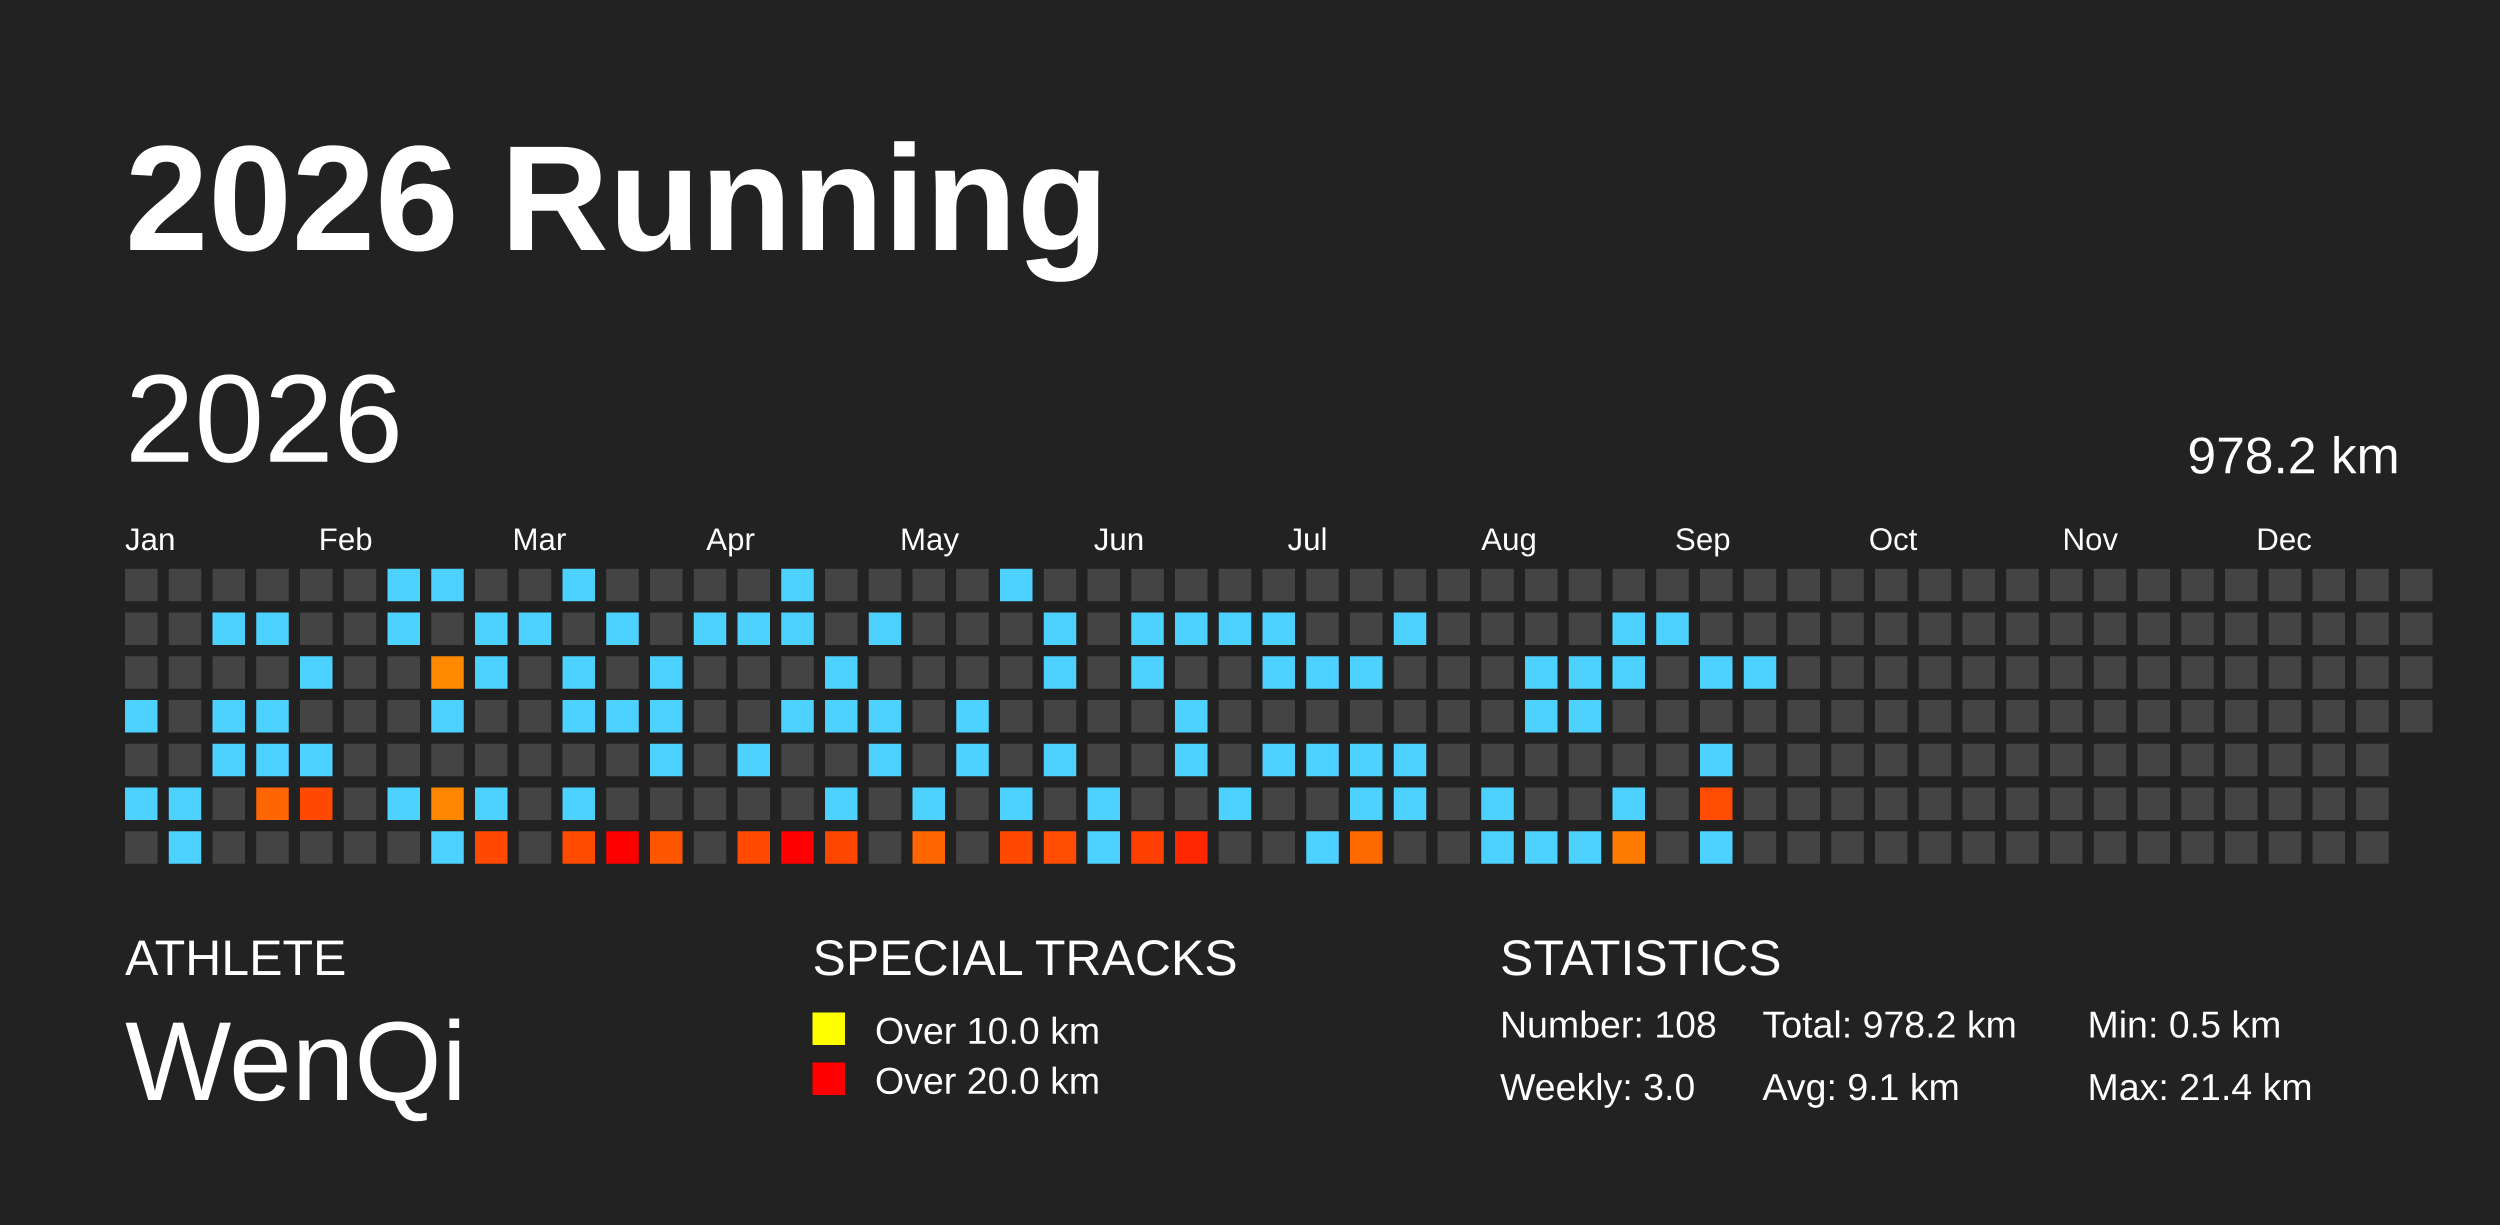
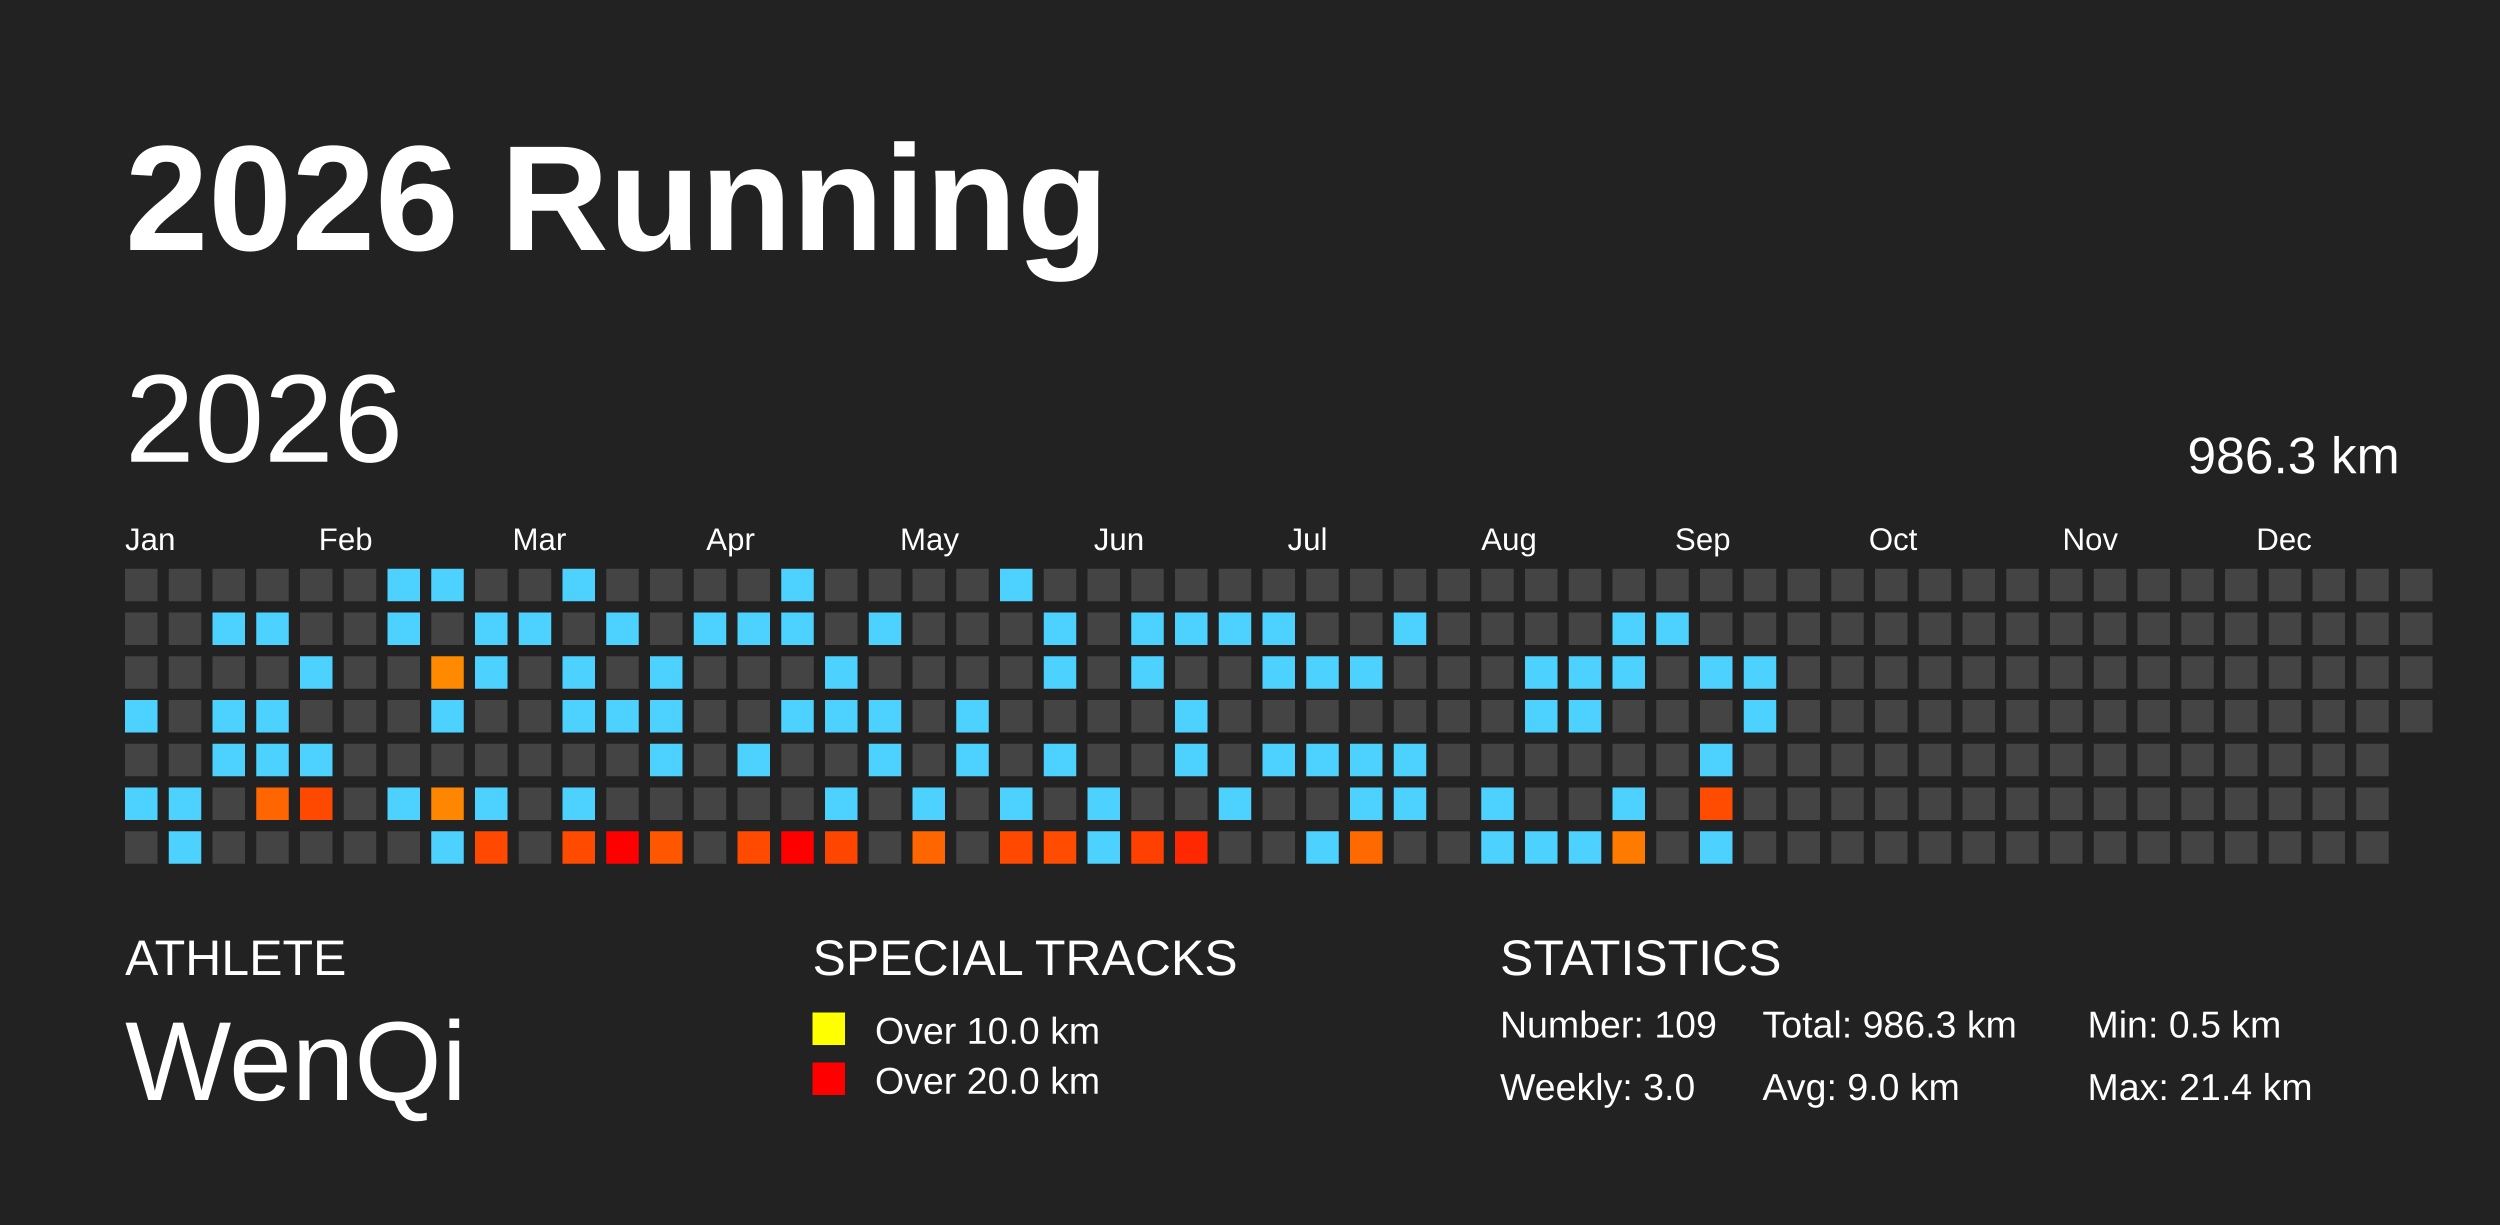
<svg xmlns="http://www.w3.org/2000/svg" baseProfile="full" height="98mm" version="1.1" viewBox="0,0,200,98" width="200mm">
  <defs />
  <rect fill="#222222" height="98" width="200" x="0" y="0" />
  <text fill="#FFFFFF" style="font-size:12px; font-family:Arial; font-weight:bold;" x="10" y="20">2026 Running</text>
  <text fill="#FFFFFF" style="font-size:4px; font-family:Arial" x="10" y="78">ATHLETE</text>
  <text fill="#FFFFFF" style="font-size:9px; font-family:Arial" x="10" y="88">WenQi</text>
  <text fill="#FFFFFF" style="font-size:4px; font-family:Arial" x="65" y="78">SPECIAL TRACKS</text>
  <rect fill="yellow" height="2.6" width="2.6" x="65" y="81" />
  <text fill="#FFFFFF" style="font-size:3px; font-family:Arial" x="70" y="83.5">Over 10.0 km</text>
  <rect fill="red" height="2.6" width="2.6" x="65" y="85" />
  <text fill="#FFFFFF" style="font-size:3px; font-family:Arial" x="70" y="87.5">Over 20.0 km</text>
  <text fill="#FFFFFF" style="font-size:4px; font-family:Arial" x="120" y="78">STATISTICS</text>
-   <text fill="#FFFFFF" style="font-size:3px; font-family:Arial" x="120" y="83">Number: 108</text>
+   <text fill="#FFFFFF" style="font-size:3px; font-family:Arial" x="120" y="83">Number: 109</text>
  <text fill="#FFFFFF" style="font-size:3px; font-family:Arial" x="120" y="88">Weekly: 3.0</text>
-   <text fill="#FFFFFF" style="font-size:3px; font-family:Arial" x="141" y="83">Total: 978.2 km</text>
-   <text fill="#FFFFFF" style="font-size:3px; font-family:Arial" x="141" y="88">Avg: 9.1 km</text>
+   <text fill="#FFFFFF" style="font-size:3px; font-family:Arial" x="141" y="83">Total: 986.3 km</text>
+   <text fill="#FFFFFF" style="font-size:3px; font-family:Arial" x="141" y="88">Avg: 9.0 km</text>
  <text fill="#FFFFFF" style="font-size:3px; font-family:Arial" x="167" y="83">Min: 0.5 km</text>
  <text fill="#FFFFFF" style="font-size:3px; font-family:Arial" x="167" y="88">Max: 21.4 km</text>
  <text dominant-baseline="hanging" fill="#FFFFFF" style="font-size:10.0px; font-family:Arial;" x="10" y="30">2026</text>
-   <text dominant-baseline="hanging" fill="#FFFFFF" style="font-size:4.125px; font-family:Arial;" x="175" y="35">978.2 km</text>
+   <text dominant-baseline="hanging" fill="#FFFFFF" style="font-size:4.125px; font-family:Arial;" x="175" y="35">986.3 km</text>
  <text fill="#FFFFFF" style="font-size:2.5px; font-family:Arial" x="10.0" y="44">Jan</text>
  <text fill="#FFFFFF" style="font-size:2.5px; font-family:Arial" x="25.5" y="44">Feb</text>
  <text fill="#FFFFFF" style="font-size:2.5px; font-family:Arial" x="41.0" y="44">Mar</text>
  <text fill="#FFFFFF" style="font-size:2.5px; font-family:Arial" x="56.5" y="44">Apr</text>
  <text fill="#FFFFFF" style="font-size:2.5px; font-family:Arial" x="72.0" y="44">May</text>
  <text fill="#FFFFFF" style="font-size:2.5px; font-family:Arial" x="87.5" y="44">Jun</text>
  <text fill="#FFFFFF" style="font-size:2.5px; font-family:Arial" x="103.0" y="44">Jul</text>
  <text fill="#FFFFFF" style="font-size:2.5px; font-family:Arial" x="118.5" y="44">Aug</text>
  <text fill="#FFFFFF" style="font-size:2.5px; font-family:Arial" x="134.0" y="44">Sep</text>
  <text fill="#FFFFFF" style="font-size:2.5px; font-family:Arial" x="149.5" y="44">Oct</text>
  <text fill="#FFFFFF" style="font-size:2.5px; font-family:Arial" x="165.0" y="44">Nov</text>
  <text fill="#FFFFFF" style="font-size:2.5px; font-family:Arial" x="180.5" y="44">Dec</text>
  <rect fill="#444444" height="2.6" width="2.6" x="10.0" y="45.5" />
  <rect fill="#444444" height="2.6" width="2.6" x="10.0" y="49.0" />
  <rect fill="#444444" height="2.6" width="2.6" x="10.0" y="52.5" />
  <rect fill="#4dd2ff" height="2.6" width="2.6" x="10.0" y="56.0" />
  <rect fill="#444444" height="2.6" width="2.6" x="10.0" y="59.5" />
  <rect fill="#4dd2ff" height="2.6" width="2.6" x="10.0" y="63.0" />
  <rect fill="#444444" height="2.6" width="2.6" x="10.0" y="66.5" />
  <rect fill="#444444" height="2.6" width="2.6" x="13.5" y="45.5" />
  <rect fill="#444444" height="2.6" width="2.6" x="13.5" y="49.0" />
  <rect fill="#444444" height="2.6" width="2.6" x="13.5" y="52.5" />
  <rect fill="#444444" height="2.6" width="2.6" x="13.5" y="56.0" />
  <rect fill="#444444" height="2.6" width="2.6" x="13.5" y="59.5" />
  <rect fill="#4dd2ff" height="2.6" width="2.6" x="13.5" y="63.0" />
  <rect fill="#4dd2ff" height="2.6" width="2.6" x="13.5" y="66.5" />
  <rect fill="#444444" height="2.6" width="2.6" x="17.0" y="45.5" />
  <rect fill="#4dd2ff" height="2.6" width="2.6" x="17.0" y="49.0" />
  <rect fill="#444444" height="2.6" width="2.6" x="17.0" y="52.5" />
  <rect fill="#4dd2ff" height="2.6" width="2.6" x="17.0" y="56.0" />
  <rect fill="#4dd2ff" height="2.6" width="2.6" x="17.0" y="59.5" />
  <rect fill="#444444" height="2.6" width="2.6" x="17.0" y="63.0" />
  <rect fill="#444444" height="2.6" width="2.6" x="17.0" y="66.5" />
  <rect fill="#444444" height="2.6" width="2.6" x="20.5" y="45.5" />
  <rect fill="#4dd2ff" height="2.6" width="2.6" x="20.5" y="49.0" />
  <rect fill="#444444" height="2.6" width="2.6" x="20.5" y="52.5" />
  <rect fill="#4dd2ff" height="2.6" width="2.6" x="20.5" y="56.0" />
  <rect fill="#4dd2ff" height="2.6" width="2.6" x="20.5" y="59.5" />
  <rect fill="#ff6500" height="2.6" width="2.6" x="20.5" y="63.0" />
  <rect fill="#444444" height="2.6" width="2.6" x="20.5" y="66.5" />
  <rect fill="#444444" height="2.6" width="2.6" x="24.0" y="45.5" />
  <rect fill="#444444" height="2.6" width="2.6" x="24.0" y="49.0" />
  <rect fill="#4dd2ff" height="2.6" width="2.6" x="24.0" y="52.5" />
  <rect fill="#444444" height="2.6" width="2.6" x="24.0" y="56.0" />
  <rect fill="#4dd2ff" height="2.6" width="2.6" x="24.0" y="59.5" />
  <rect fill="#ff4800" height="2.6" width="2.6" x="24.0" y="63.0" />
  <rect fill="#444444" height="2.6" width="2.6" x="24.0" y="66.5" />
  <rect fill="#444444" height="2.6" width="2.6" x="27.5" y="45.5" />
  <rect fill="#444444" height="2.6" width="2.6" x="27.5" y="49.0" />
  <rect fill="#444444" height="2.6" width="2.6" x="27.5" y="52.5" />
  <rect fill="#444444" height="2.6" width="2.6" x="27.5" y="56.0" />
  <rect fill="#444444" height="2.6" width="2.6" x="27.5" y="59.5" />
  <rect fill="#444444" height="2.6" width="2.6" x="27.5" y="63.0" />
  <rect fill="#444444" height="2.6" width="2.6" x="27.5" y="66.5" />
  <rect fill="#4dd2ff" height="2.6" width="2.6" x="31.0" y="45.5" />
  <rect fill="#4dd2ff" height="2.6" width="2.6" x="31.0" y="49.0" />
  <rect fill="#444444" height="2.6" width="2.6" x="31.0" y="52.5" />
  <rect fill="#444444" height="2.6" width="2.6" x="31.0" y="56.0" />
  <rect fill="#444444" height="2.6" width="2.6" x="31.0" y="59.5" />
  <rect fill="#4dd2ff" height="2.6" width="2.6" x="31.0" y="63.0" />
  <rect fill="#444444" height="2.6" width="2.6" x="31.0" y="66.5" />
  <rect fill="#4dd2ff" height="2.6" width="2.6" x="34.5" y="45.5" />
  <rect fill="#444444" height="2.6" width="2.6" x="34.5" y="49.0" />
  <rect fill="#ff8a00" height="2.6" width="2.6" x="34.5" y="52.5" />
  <rect fill="#4dd2ff" height="2.6" width="2.6" x="34.5" y="56.0" />
  <rect fill="#444444" height="2.6" width="2.6" x="34.5" y="59.5" />
  <rect fill="#ff8600" height="2.6" width="2.6" x="34.5" y="63.0" />
  <rect fill="#4dd2ff" height="2.6" width="2.6" x="34.5" y="66.5" />
  <rect fill="#444444" height="2.6" width="2.6" x="38.0" y="45.5" />
  <rect fill="#4dd2ff" height="2.6" width="2.6" x="38.0" y="49.0" />
  <rect fill="#4dd2ff" height="2.6" width="2.6" x="38.0" y="52.5" />
  <rect fill="#444444" height="2.6" width="2.6" x="38.0" y="56.0" />
  <rect fill="#444444" height="2.6" width="2.6" x="38.0" y="59.5" />
  <rect fill="#4dd2ff" height="2.6" width="2.6" x="38.0" y="63.0" />
  <rect fill="#ff4800" height="2.6" width="2.6" x="38.0" y="66.5" />
  <rect fill="#444444" height="2.6" width="2.6" x="41.5" y="45.5" />
  <rect fill="#4dd2ff" height="2.6" width="2.6" x="41.5" y="49.0" />
  <rect fill="#444444" height="2.6" width="2.6" x="41.5" y="52.5" />
  <rect fill="#444444" height="2.6" width="2.6" x="41.5" y="56.0" />
  <rect fill="#444444" height="2.6" width="2.6" x="41.5" y="59.5" />
  <rect fill="#444444" height="2.6" width="2.6" x="41.5" y="63.0" />
  <rect fill="#444444" height="2.6" width="2.6" x="41.5" y="66.5" />
  <rect fill="#4dd2ff" height="2.6" width="2.6" x="45.0" y="45.5" />
  <rect fill="#444444" height="2.6" width="2.6" x="45.0" y="49.0" />
  <rect fill="#4dd2ff" height="2.6" width="2.6" x="45.0" y="52.5" />
  <rect fill="#4dd2ff" height="2.6" width="2.6" x="45.0" y="56.0" />
  <rect fill="#444444" height="2.6" width="2.6" x="45.0" y="59.5" />
  <rect fill="#4dd2ff" height="2.6" width="2.6" x="45.0" y="63.0" />
  <rect fill="#ff4b00" height="2.6" width="2.6" x="45.0" y="66.5" />
  <rect fill="#444444" height="2.6" width="2.6" x="48.5" y="45.5" />
  <rect fill="#4dd2ff" height="2.6" width="2.6" x="48.5" y="49.0" />
  <rect fill="#444444" height="2.6" width="2.6" x="48.5" y="52.5" />
  <rect fill="#4dd2ff" height="2.6" width="2.6" x="48.5" y="56.0" />
  <rect fill="#444444" height="2.6" width="2.6" x="48.5" y="59.5" />
  <rect fill="#444444" height="2.6" width="2.6" x="48.5" y="63.0" />
  <rect fill="red" height="2.6" width="2.6" x="48.5" y="66.5" />
  <rect fill="#444444" height="2.6" width="2.6" x="52.0" y="45.5" />
  <rect fill="#444444" height="2.6" width="2.6" x="52.0" y="49.0" />
  <rect fill="#4dd2ff" height="2.6" width="2.6" x="52.0" y="52.5" />
  <rect fill="#4dd2ff" height="2.6" width="2.6" x="52.0" y="56.0" />
  <rect fill="#4dd2ff" height="2.6" width="2.6" x="52.0" y="59.5" />
  <rect fill="#444444" height="2.6" width="2.6" x="52.0" y="63.0" />
  <rect fill="#ff5700" height="2.6" width="2.6" x="52.0" y="66.5" />
  <rect fill="#444444" height="2.6" width="2.6" x="55.5" y="45.5" />
  <rect fill="#4dd2ff" height="2.6" width="2.6" x="55.5" y="49.0" />
  <rect fill="#444444" height="2.6" width="2.6" x="55.5" y="52.5" />
  <rect fill="#444444" height="2.6" width="2.6" x="55.5" y="56.0" />
  <rect fill="#444444" height="2.6" width="2.6" x="55.5" y="59.5" />
  <rect fill="#444444" height="2.6" width="2.6" x="55.5" y="63.0" />
  <rect fill="#444444" height="2.6" width="2.6" x="55.5" y="66.5" />
  <rect fill="#444444" height="2.6" width="2.6" x="59.0" y="45.5" />
  <rect fill="#4dd2ff" height="2.6" width="2.6" x="59.0" y="49.0" />
  <rect fill="#444444" height="2.6" width="2.6" x="59.0" y="52.5" />
  <rect fill="#444444" height="2.6" width="2.6" x="59.0" y="56.0" />
  <rect fill="#4dd2ff" height="2.6" width="2.6" x="59.0" y="59.5" />
  <rect fill="#444444" height="2.6" width="2.6" x="59.0" y="63.0" />
  <rect fill="#ff4a00" height="2.6" width="2.6" x="59.0" y="66.5" />
  <rect fill="#4dd2ff" height="2.6" width="2.6" x="62.5" y="45.5" />
  <rect fill="#4dd2ff" height="2.6" width="2.6" x="62.5" y="49.0" />
  <rect fill="#444444" height="2.6" width="2.6" x="62.5" y="52.5" />
  <rect fill="#4dd2ff" height="2.6" width="2.6" x="62.5" y="56.0" />
  <rect fill="#444444" height="2.6" width="2.6" x="62.5" y="59.5" />
  <rect fill="#444444" height="2.6" width="2.6" x="62.5" y="63.0" />
  <rect fill="red" height="2.6" width="2.6" x="62.5" y="66.5" />
  <rect fill="#444444" height="2.6" width="2.6" x="66.0" y="45.5" />
  <rect fill="#444444" height="2.6" width="2.6" x="66.0" y="49.0" />
  <rect fill="#4dd2ff" height="2.6" width="2.6" x="66.0" y="52.5" />
  <rect fill="#4dd2ff" height="2.6" width="2.6" x="66.0" y="56.0" />
  <rect fill="#444444" height="2.6" width="2.6" x="66.0" y="59.5" />
  <rect fill="#4dd2ff" height="2.6" width="2.6" x="66.0" y="63.0" />
  <rect fill="#ff4600" height="2.6" width="2.6" x="66.0" y="66.5" />
  <rect fill="#444444" height="2.6" width="2.6" x="69.5" y="45.5" />
  <rect fill="#4dd2ff" height="2.6" width="2.6" x="69.5" y="49.0" />
  <rect fill="#444444" height="2.6" width="2.6" x="69.5" y="52.5" />
  <rect fill="#4dd2ff" height="2.6" width="2.6" x="69.5" y="56.0" />
  <rect fill="#4dd2ff" height="2.6" width="2.6" x="69.5" y="59.5" />
  <rect fill="#444444" height="2.6" width="2.6" x="69.5" y="63.0" />
  <rect fill="#444444" height="2.6" width="2.6" x="69.5" y="66.5" />
  <rect fill="#444444" height="2.6" width="2.6" x="73.0" y="45.5" />
  <rect fill="#444444" height="2.6" width="2.6" x="73.0" y="49.0" />
  <rect fill="#444444" height="2.6" width="2.6" x="73.0" y="52.5" />
  <rect fill="#444444" height="2.6" width="2.6" x="73.0" y="56.0" />
  <rect fill="#444444" height="2.6" width="2.6" x="73.0" y="59.5" />
  <rect fill="#4dd2ff" height="2.6" width="2.6" x="73.0" y="63.0" />
  <rect fill="#ff6600" height="2.6" width="2.6" x="73.0" y="66.5" />
  <rect fill="#444444" height="2.6" width="2.6" x="76.5" y="45.5" />
  <rect fill="#444444" height="2.6" width="2.6" x="76.5" y="49.0" />
  <rect fill="#444444" height="2.6" width="2.6" x="76.5" y="52.5" />
  <rect fill="#4dd2ff" height="2.6" width="2.6" x="76.5" y="56.0" />
  <rect fill="#4dd2ff" height="2.6" width="2.6" x="76.5" y="59.5" />
  <rect fill="#444444" height="2.6" width="2.6" x="76.5" y="63.0" />
  <rect fill="#444444" height="2.6" width="2.6" x="76.5" y="66.5" />
  <rect fill="#4dd2ff" height="2.6" width="2.6" x="80.0" y="45.5" />
  <rect fill="#444444" height="2.6" width="2.6" x="80.0" y="49.0" />
  <rect fill="#444444" height="2.6" width="2.6" x="80.0" y="52.5" />
  <rect fill="#444444" height="2.6" width="2.6" x="80.0" y="56.0" />
  <rect fill="#444444" height="2.6" width="2.6" x="80.0" y="59.5" />
  <rect fill="#4dd2ff" height="2.6" width="2.6" x="80.0" y="63.0" />
  <rect fill="#ff4900" height="2.6" width="2.6" x="80.0" y="66.5" />
  <rect fill="#444444" height="2.6" width="2.6" x="83.5" y="45.5" />
  <rect fill="#4dd2ff" height="2.6" width="2.6" x="83.5" y="49.0" />
  <rect fill="#4dd2ff" height="2.6" width="2.6" x="83.5" y="52.5" />
  <rect fill="#444444" height="2.6" width="2.6" x="83.5" y="56.0" />
  <rect fill="#4dd2ff" height="2.6" width="2.6" x="83.5" y="59.5" />
  <rect fill="#444444" height="2.6" width="2.6" x="83.5" y="63.0" />
  <rect fill="#ff4c00" height="2.6" width="2.6" x="83.5" y="66.5" />
  <rect fill="#444444" height="2.6" width="2.6" x="87.0" y="45.5" />
  <rect fill="#444444" height="2.6" width="2.6" x="87.0" y="49.0" />
  <rect fill="#444444" height="2.6" width="2.6" x="87.0" y="52.5" />
  <rect fill="#444444" height="2.6" width="2.6" x="87.0" y="56.0" />
  <rect fill="#444444" height="2.6" width="2.6" x="87.0" y="59.5" />
  <rect fill="#4dd2ff" height="2.6" width="2.6" x="87.0" y="63.0" />
  <rect fill="#4dd2ff" height="2.6" width="2.6" x="87.0" y="66.5" />
  <rect fill="#444444" height="2.6" width="2.6" x="90.5" y="45.5" />
  <rect fill="#4dd2ff" height="2.6" width="2.6" x="90.5" y="49.0" />
  <rect fill="#4dd2ff" height="2.6" width="2.6" x="90.5" y="52.5" />
  <rect fill="#444444" height="2.6" width="2.6" x="90.5" y="56.0" />
  <rect fill="#444444" height="2.6" width="2.6" x="90.5" y="59.5" />
  <rect fill="#444444" height="2.6" width="2.6" x="90.5" y="63.0" />
  <rect fill="#ff4000" height="2.6" width="2.6" x="90.5" y="66.5" />
  <rect fill="#444444" height="2.6" width="2.6" x="94.0" y="45.5" />
  <rect fill="#4dd2ff" height="2.6" width="2.6" x="94.0" y="49.0" />
  <rect fill="#444444" height="2.6" width="2.6" x="94.0" y="52.5" />
  <rect fill="#4dd2ff" height="2.6" width="2.6" x="94.0" y="56.0" />
  <rect fill="#4dd2ff" height="2.6" width="2.6" x="94.0" y="59.5" />
  <rect fill="#444444" height="2.6" width="2.6" x="94.0" y="63.0" />
  <rect fill="#ff2800" height="2.6" width="2.6" x="94.0" y="66.5" />
  <rect fill="#444444" height="2.6" width="2.6" x="97.5" y="45.5" />
  <rect fill="#4dd2ff" height="2.6" width="2.6" x="97.5" y="49.0" />
  <rect fill="#444444" height="2.6" width="2.6" x="97.5" y="52.5" />
  <rect fill="#444444" height="2.6" width="2.6" x="97.5" y="56.0" />
  <rect fill="#444444" height="2.6" width="2.6" x="97.5" y="59.5" />
  <rect fill="#4dd2ff" height="2.6" width="2.6" x="97.5" y="63.0" />
  <rect fill="#444444" height="2.6" width="2.6" x="97.5" y="66.5" />
  <rect fill="#444444" height="2.6" width="2.6" x="101.0" y="45.5" />
  <rect fill="#4dd2ff" height="2.6" width="2.6" x="101.0" y="49.0" />
  <rect fill="#4dd2ff" height="2.6" width="2.6" x="101.0" y="52.5" />
  <rect fill="#444444" height="2.6" width="2.6" x="101.0" y="56.0" />
  <rect fill="#4dd2ff" height="2.6" width="2.6" x="101.0" y="59.5" />
  <rect fill="#444444" height="2.6" width="2.6" x="101.0" y="63.0" />
  <rect fill="#444444" height="2.6" width="2.6" x="101.0" y="66.5" />
  <rect fill="#444444" height="2.6" width="2.6" x="104.5" y="45.5" />
  <rect fill="#444444" height="2.6" width="2.6" x="104.5" y="49.0" />
  <rect fill="#4dd2ff" height="2.6" width="2.6" x="104.5" y="52.5" />
  <rect fill="#444444" height="2.6" width="2.6" x="104.5" y="56.0" />
  <rect fill="#4dd2ff" height="2.6" width="2.6" x="104.5" y="59.5" />
  <rect fill="#444444" height="2.6" width="2.6" x="104.5" y="63.0" />
  <rect fill="#4dd2ff" height="2.6" width="2.6" x="104.5" y="66.5" />
  <rect fill="#444444" height="2.6" width="2.6" x="108.0" y="45.5" />
  <rect fill="#444444" height="2.6" width="2.6" x="108.0" y="49.0" />
  <rect fill="#4dd2ff" height="2.6" width="2.6" x="108.0" y="52.5" />
  <rect fill="#444444" height="2.6" width="2.6" x="108.0" y="56.0" />
  <rect fill="#4dd2ff" height="2.6" width="2.6" x="108.0" y="59.5" />
  <rect fill="#4dd2ff" height="2.6" width="2.6" x="108.0" y="63.0" />
  <rect fill="#ff6a00" height="2.6" width="2.6" x="108.0" y="66.5" />
  <rect fill="#444444" height="2.6" width="2.6" x="111.5" y="45.5" />
  <rect fill="#4dd2ff" height="2.6" width="2.6" x="111.5" y="49.0" />
  <rect fill="#444444" height="2.6" width="2.6" x="111.5" y="52.5" />
  <rect fill="#444444" height="2.6" width="2.6" x="111.5" y="56.0" />
  <rect fill="#4dd2ff" height="2.6" width="2.6" x="111.5" y="59.5" />
  <rect fill="#4dd2ff" height="2.6" width="2.6" x="111.5" y="63.0" />
  <rect fill="#444444" height="2.6" width="2.6" x="111.5" y="66.5" />
  <rect fill="#444444" height="2.6" width="2.6" x="115.0" y="45.5" />
  <rect fill="#444444" height="2.6" width="2.6" x="115.0" y="49.0" />
  <rect fill="#444444" height="2.6" width="2.6" x="115.0" y="52.5" />
  <rect fill="#444444" height="2.6" width="2.6" x="115.0" y="56.0" />
  <rect fill="#444444" height="2.6" width="2.6" x="115.0" y="59.5" />
  <rect fill="#444444" height="2.6" width="2.6" x="115.0" y="63.0" />
  <rect fill="#444444" height="2.6" width="2.6" x="115.0" y="66.5" />
  <rect fill="#444444" height="2.6" width="2.6" x="118.5" y="45.5" />
  <rect fill="#444444" height="2.6" width="2.6" x="118.5" y="49.0" />
  <rect fill="#444444" height="2.6" width="2.6" x="118.5" y="52.5" />
  <rect fill="#444444" height="2.6" width="2.6" x="118.5" y="56.0" />
  <rect fill="#444444" height="2.6" width="2.6" x="118.5" y="59.5" />
  <rect fill="#4dd2ff" height="2.6" width="2.6" x="118.5" y="63.0" />
  <rect fill="#4dd2ff" height="2.6" width="2.6" x="118.5" y="66.5" />
  <rect fill="#444444" height="2.6" width="2.6" x="122.0" y="45.5" />
  <rect fill="#444444" height="2.6" width="2.6" x="122.0" y="49.0" />
  <rect fill="#4dd2ff" height="2.6" width="2.6" x="122.0" y="52.5" />
  <rect fill="#4dd2ff" height="2.6" width="2.6" x="122.0" y="56.0" />
  <rect fill="#444444" height="2.6" width="2.6" x="122.0" y="59.5" />
  <rect fill="#444444" height="2.6" width="2.6" x="122.0" y="63.0" />
  <rect fill="#4dd2ff" height="2.6" width="2.6" x="122.0" y="66.5" />
  <rect fill="#444444" height="2.6" width="2.6" x="125.5" y="45.5" />
  <rect fill="#444444" height="2.6" width="2.6" x="125.5" y="49.0" />
  <rect fill="#4dd2ff" height="2.6" width="2.6" x="125.5" y="52.5" />
  <rect fill="#4dd2ff" height="2.6" width="2.6" x="125.5" y="56.0" />
  <rect fill="#444444" height="2.6" width="2.6" x="125.5" y="59.5" />
  <rect fill="#444444" height="2.6" width="2.6" x="125.5" y="63.0" />
  <rect fill="#4dd2ff" height="2.6" width="2.6" x="125.5" y="66.5" />
  <rect fill="#444444" height="2.6" width="2.6" x="129.0" y="45.5" />
  <rect fill="#4dd2ff" height="2.6" width="2.6" x="129.0" y="49.0" />
  <rect fill="#4dd2ff" height="2.6" width="2.6" x="129.0" y="52.5" />
  <rect fill="#444444" height="2.6" width="2.6" x="129.0" y="56.0" />
  <rect fill="#444444" height="2.6" width="2.6" x="129.0" y="59.5" />
  <rect fill="#4dd2ff" height="2.6" width="2.6" x="129.0" y="63.0" />
  <rect fill="#ff7b00" height="2.6" width="2.6" x="129.0" y="66.5" />
  <rect fill="#444444" height="2.6" width="2.6" x="132.5" y="45.5" />
  <rect fill="#4dd2ff" height="2.6" width="2.6" x="132.5" y="49.0" />
  <rect fill="#444444" height="2.6" width="2.6" x="132.5" y="52.5" />
  <rect fill="#444444" height="2.6" width="2.6" x="132.5" y="56.0" />
  <rect fill="#444444" height="2.6" width="2.6" x="132.5" y="59.5" />
  <rect fill="#444444" height="2.6" width="2.6" x="132.5" y="63.0" />
  <rect fill="#444444" height="2.6" width="2.6" x="132.5" y="66.5" />
  <rect fill="#444444" height="2.6" width="2.6" x="136.0" y="45.5" />
  <rect fill="#444444" height="2.6" width="2.6" x="136.0" y="49.0" />
  <rect fill="#4dd2ff" height="2.6" width="2.6" x="136.0" y="52.5" />
  <rect fill="#444444" height="2.6" width="2.6" x="136.0" y="56.0" />
  <rect fill="#4dd2ff" height="2.6" width="2.6" x="136.0" y="59.5" />
  <rect fill="#ff4c00" height="2.6" width="2.6" x="136.0" y="63.0" />
  <rect fill="#4dd2ff" height="2.6" width="2.6" x="136.0" y="66.5" />
  <rect fill="#444444" height="2.6" width="2.6" x="139.5" y="45.5" />
  <rect fill="#444444" height="2.6" width="2.6" x="139.5" y="49.0" />
  <rect fill="#4dd2ff" height="2.6" width="2.6" x="139.5" y="52.5" />
-   <rect fill="#444444" height="2.6" width="2.6" x="139.5" y="56.0" />
+   <rect fill="#4dd2ff" height="2.6" width="2.6" x="139.5" y="56.0" />
  <rect fill="#444444" height="2.6" width="2.6" x="139.5" y="59.5" />
  <rect fill="#444444" height="2.6" width="2.6" x="139.5" y="63.0" />
  <rect fill="#444444" height="2.6" width="2.6" x="139.5" y="66.5" />
  <rect fill="#444444" height="2.6" width="2.6" x="143.0" y="45.5" />
  <rect fill="#444444" height="2.6" width="2.6" x="143.0" y="49.0" />
  <rect fill="#444444" height="2.6" width="2.6" x="143.0" y="52.5" />
  <rect fill="#444444" height="2.6" width="2.6" x="143.0" y="56.0" />
  <rect fill="#444444" height="2.6" width="2.6" x="143.0" y="59.5" />
  <rect fill="#444444" height="2.6" width="2.6" x="143.0" y="63.0" />
  <rect fill="#444444" height="2.6" width="2.6" x="143.0" y="66.5" />
  <rect fill="#444444" height="2.6" width="2.6" x="146.5" y="45.5" />
  <rect fill="#444444" height="2.6" width="2.6" x="146.5" y="49.0" />
  <rect fill="#444444" height="2.6" width="2.6" x="146.5" y="52.5" />
  <rect fill="#444444" height="2.6" width="2.6" x="146.5" y="56.0" />
  <rect fill="#444444" height="2.6" width="2.6" x="146.5" y="59.5" />
  <rect fill="#444444" height="2.6" width="2.6" x="146.5" y="63.0" />
  <rect fill="#444444" height="2.6" width="2.6" x="146.5" y="66.5" />
  <rect fill="#444444" height="2.6" width="2.6" x="150.0" y="45.5" />
  <rect fill="#444444" height="2.6" width="2.6" x="150.0" y="49.0" />
  <rect fill="#444444" height="2.6" width="2.6" x="150.0" y="52.5" />
  <rect fill="#444444" height="2.6" width="2.6" x="150.0" y="56.0" />
  <rect fill="#444444" height="2.6" width="2.6" x="150.0" y="59.5" />
  <rect fill="#444444" height="2.6" width="2.6" x="150.0" y="63.0" />
  <rect fill="#444444" height="2.6" width="2.6" x="150.0" y="66.5" />
  <rect fill="#444444" height="2.6" width="2.6" x="153.5" y="45.5" />
  <rect fill="#444444" height="2.6" width="2.6" x="153.5" y="49.0" />
  <rect fill="#444444" height="2.6" width="2.6" x="153.5" y="52.5" />
  <rect fill="#444444" height="2.6" width="2.6" x="153.5" y="56.0" />
  <rect fill="#444444" height="2.6" width="2.6" x="153.5" y="59.5" />
  <rect fill="#444444" height="2.6" width="2.6" x="153.5" y="63.0" />
  <rect fill="#444444" height="2.6" width="2.6" x="153.5" y="66.5" />
  <rect fill="#444444" height="2.6" width="2.6" x="157.0" y="45.5" />
  <rect fill="#444444" height="2.6" width="2.6" x="157.0" y="49.0" />
  <rect fill="#444444" height="2.6" width="2.6" x="157.0" y="52.5" />
  <rect fill="#444444" height="2.6" width="2.6" x="157.0" y="56.0" />
  <rect fill="#444444" height="2.6" width="2.6" x="157.0" y="59.5" />
  <rect fill="#444444" height="2.6" width="2.6" x="157.0" y="63.0" />
  <rect fill="#444444" height="2.6" width="2.6" x="157.0" y="66.5" />
  <rect fill="#444444" height="2.6" width="2.6" x="160.5" y="45.5" />
  <rect fill="#444444" height="2.6" width="2.6" x="160.5" y="49.0" />
  <rect fill="#444444" height="2.6" width="2.6" x="160.5" y="52.5" />
  <rect fill="#444444" height="2.6" width="2.6" x="160.5" y="56.0" />
  <rect fill="#444444" height="2.6" width="2.6" x="160.5" y="59.5" />
  <rect fill="#444444" height="2.6" width="2.6" x="160.5" y="63.0" />
  <rect fill="#444444" height="2.6" width="2.6" x="160.5" y="66.5" />
  <rect fill="#444444" height="2.6" width="2.6" x="164.0" y="45.5" />
  <rect fill="#444444" height="2.6" width="2.6" x="164.0" y="49.0" />
  <rect fill="#444444" height="2.6" width="2.6" x="164.0" y="52.5" />
  <rect fill="#444444" height="2.6" width="2.6" x="164.0" y="56.0" />
  <rect fill="#444444" height="2.6" width="2.6" x="164.0" y="59.5" />
  <rect fill="#444444" height="2.6" width="2.6" x="164.0" y="63.0" />
  <rect fill="#444444" height="2.6" width="2.6" x="164.0" y="66.5" />
  <rect fill="#444444" height="2.6" width="2.6" x="167.5" y="45.5" />
  <rect fill="#444444" height="2.6" width="2.6" x="167.5" y="49.0" />
  <rect fill="#444444" height="2.6" width="2.6" x="167.5" y="52.5" />
  <rect fill="#444444" height="2.6" width="2.6" x="167.5" y="56.0" />
  <rect fill="#444444" height="2.6" width="2.6" x="167.5" y="59.5" />
  <rect fill="#444444" height="2.6" width="2.6" x="167.5" y="63.0" />
  <rect fill="#444444" height="2.6" width="2.6" x="167.5" y="66.5" />
  <rect fill="#444444" height="2.6" width="2.6" x="171.0" y="45.5" />
  <rect fill="#444444" height="2.6" width="2.6" x="171.0" y="49.0" />
  <rect fill="#444444" height="2.6" width="2.6" x="171.0" y="52.5" />
  <rect fill="#444444" height="2.6" width="2.6" x="171.0" y="56.0" />
  <rect fill="#444444" height="2.6" width="2.6" x="171.0" y="59.5" />
  <rect fill="#444444" height="2.6" width="2.6" x="171.0" y="63.0" />
  <rect fill="#444444" height="2.6" width="2.6" x="171.0" y="66.5" />
  <rect fill="#444444" height="2.6" width="2.6" x="174.5" y="45.5" />
  <rect fill="#444444" height="2.6" width="2.6" x="174.5" y="49.0" />
  <rect fill="#444444" height="2.6" width="2.6" x="174.5" y="52.5" />
  <rect fill="#444444" height="2.6" width="2.6" x="174.5" y="56.0" />
  <rect fill="#444444" height="2.6" width="2.6" x="174.5" y="59.5" />
  <rect fill="#444444" height="2.6" width="2.6" x="174.5" y="63.0" />
  <rect fill="#444444" height="2.6" width="2.6" x="174.5" y="66.5" />
  <rect fill="#444444" height="2.6" width="2.6" x="178.0" y="45.5" />
  <rect fill="#444444" height="2.6" width="2.6" x="178.0" y="49.0" />
  <rect fill="#444444" height="2.6" width="2.6" x="178.0" y="52.5" />
  <rect fill="#444444" height="2.6" width="2.6" x="178.0" y="56.0" />
  <rect fill="#444444" height="2.6" width="2.6" x="178.0" y="59.5" />
  <rect fill="#444444" height="2.6" width="2.6" x="178.0" y="63.0" />
  <rect fill="#444444" height="2.6" width="2.6" x="178.0" y="66.5" />
  <rect fill="#444444" height="2.6" width="2.6" x="181.5" y="45.5" />
  <rect fill="#444444" height="2.6" width="2.6" x="181.5" y="49.0" />
  <rect fill="#444444" height="2.6" width="2.6" x="181.5" y="52.5" />
  <rect fill="#444444" height="2.6" width="2.6" x="181.5" y="56.0" />
  <rect fill="#444444" height="2.6" width="2.6" x="181.5" y="59.5" />
  <rect fill="#444444" height="2.6" width="2.6" x="181.5" y="63.0" />
  <rect fill="#444444" height="2.6" width="2.6" x="181.5" y="66.5" />
  <rect fill="#444444" height="2.6" width="2.6" x="185.0" y="45.5" />
  <rect fill="#444444" height="2.6" width="2.6" x="185.0" y="49.0" />
  <rect fill="#444444" height="2.6" width="2.6" x="185.0" y="52.5" />
  <rect fill="#444444" height="2.6" width="2.6" x="185.0" y="56.0" />
  <rect fill="#444444" height="2.6" width="2.6" x="185.0" y="59.5" />
  <rect fill="#444444" height="2.6" width="2.6" x="185.0" y="63.0" />
  <rect fill="#444444" height="2.6" width="2.6" x="185.0" y="66.5" />
  <rect fill="#444444" height="2.6" width="2.6" x="188.5" y="45.5" />
  <rect fill="#444444" height="2.6" width="2.6" x="188.5" y="49.0" />
  <rect fill="#444444" height="2.6" width="2.6" x="188.5" y="52.5" />
  <rect fill="#444444" height="2.6" width="2.6" x="188.5" y="56.0" />
  <rect fill="#444444" height="2.6" width="2.6" x="188.5" y="59.5" />
  <rect fill="#444444" height="2.6" width="2.6" x="188.5" y="63.0" />
  <rect fill="#444444" height="2.6" width="2.6" x="188.5" y="66.5" />
  <rect fill="#444444" height="2.6" width="2.6" x="192.0" y="45.5" />
  <rect fill="#444444" height="2.6" width="2.6" x="192.0" y="49.0" />
  <rect fill="#444444" height="2.6" width="2.6" x="192.0" y="52.5" />
  <rect fill="#444444" height="2.6" width="2.6" x="192.0" y="56.0" />
</svg>
